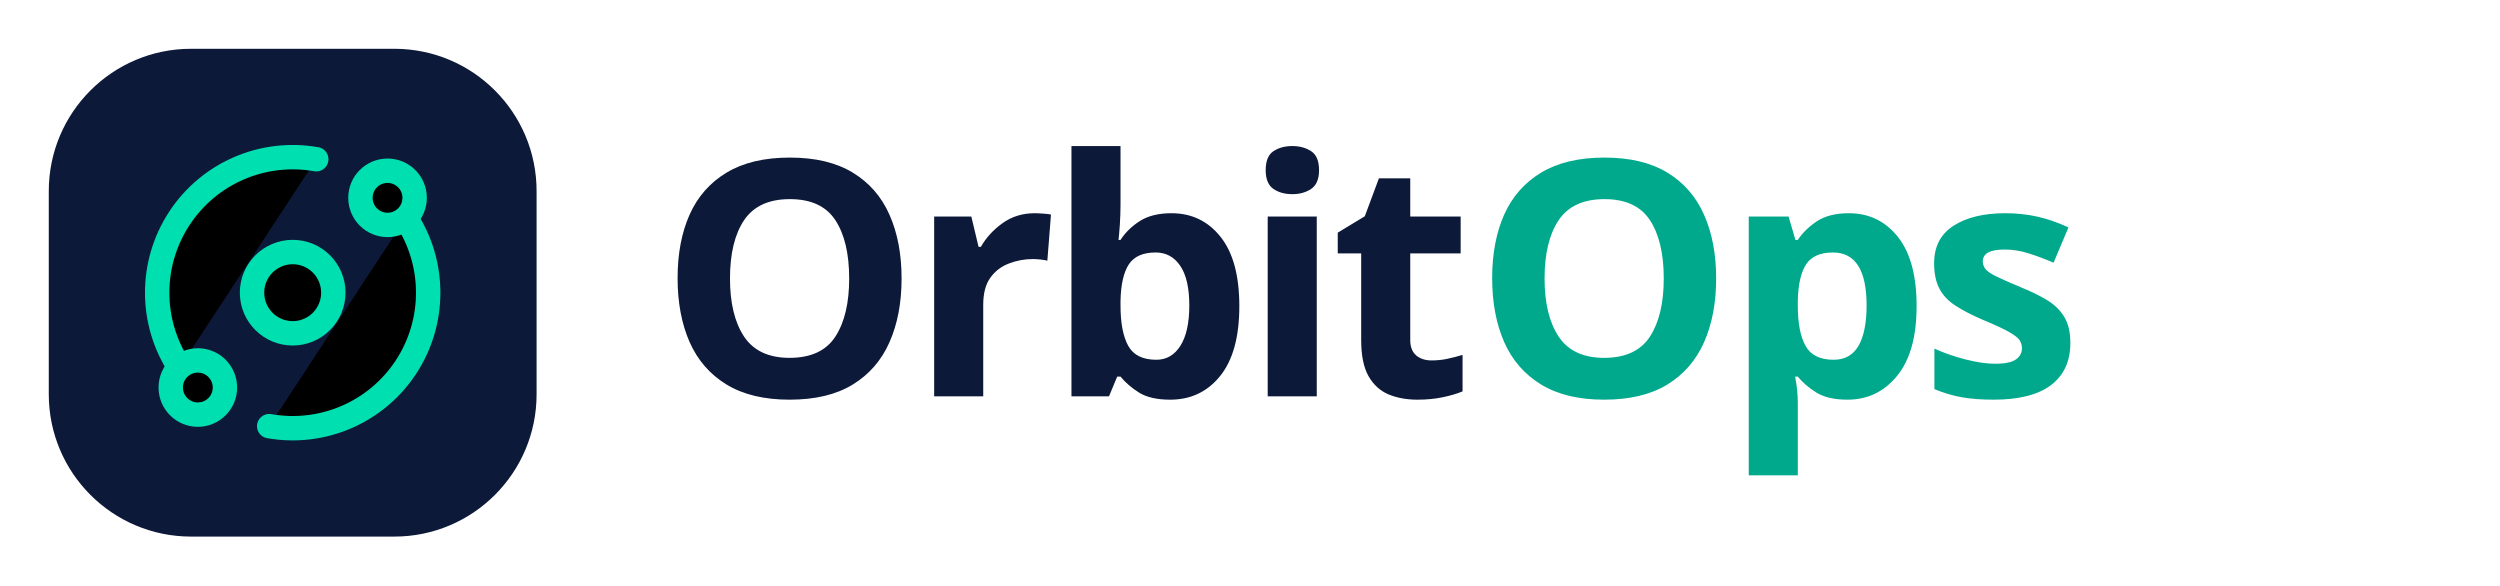
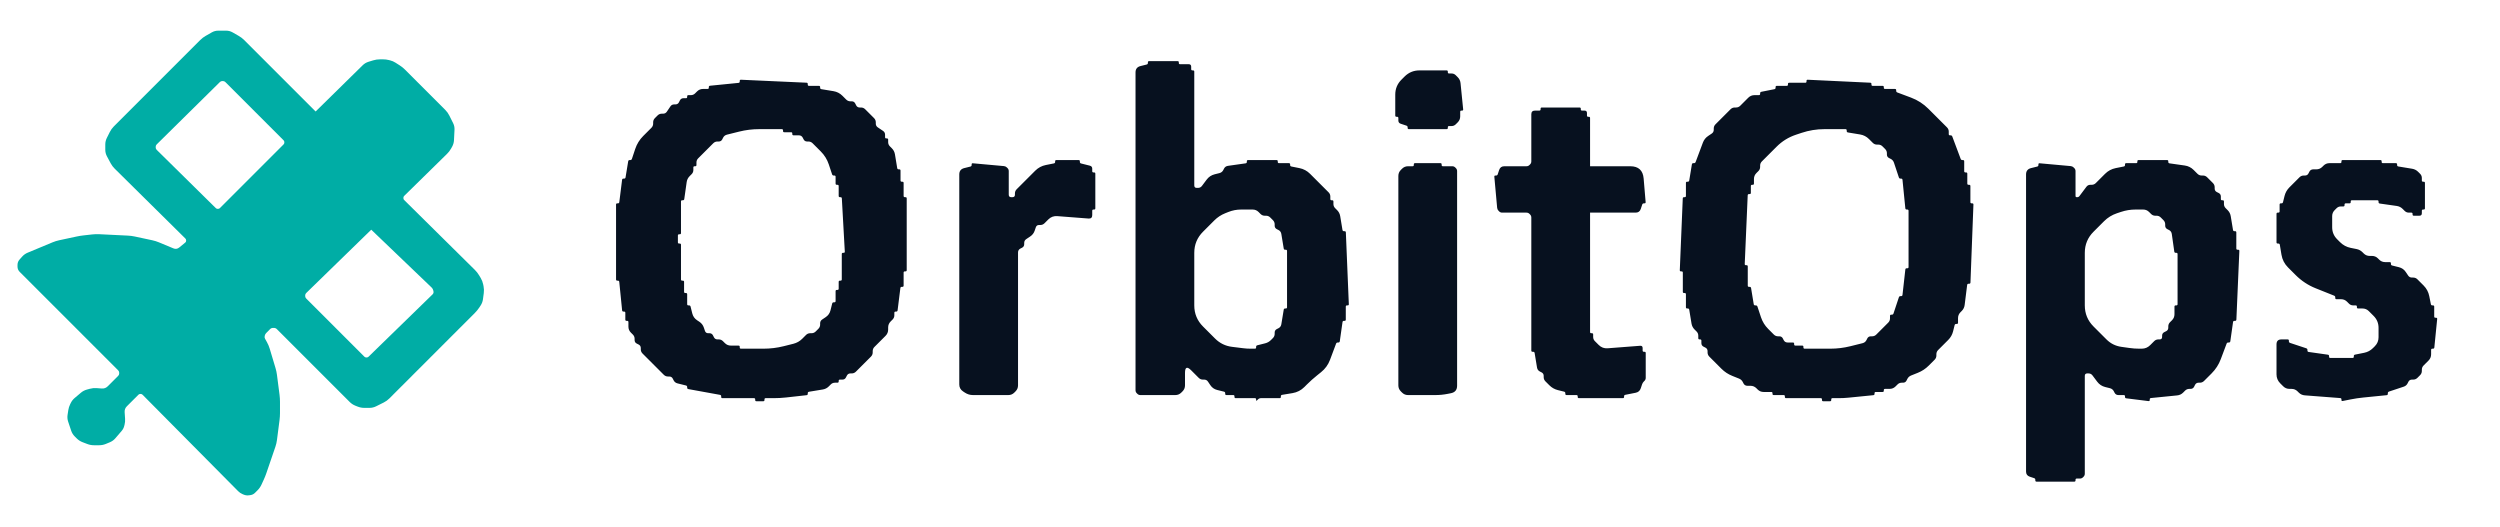
- <svg xmlns="http://www.w3.org/2000/svg" width="410" height="96" viewBox="0 0 410 96">
-   <g transform="translate(8 8) scale(1.666667)">
-     <rect width="48" height="48" rx="14" fill="#0c1939" />
-     <g transform="translate(8 8) scale(1.333333)" stroke="#00dfb0" stroke-width="1.8" stroke-linecap="round" stroke-linejoin="round">
-       <path d="M20.341 6.484A10 10 0 0 1 10.266 21.85" />
-       <path d="M3.659 17.516A10 10 0 0 1 13.74 2.152" />
-       <circle cx="12" cy="12" r="3" />
-       <circle cx="19" cy="5" r="2" />
-       <circle cx="5" cy="19" r="2" />
-     </g>
+ <svg xmlns="http://www.w3.org/2000/svg" width="760" height="160" viewBox="0 0 760 160">
+   <g transform="translate(4 8) scale(.26422)">
+     <path fill="#00ada5" fill-rule="evenodd" d="M228.53 6.98 L228.53 6.98 Q232.00 5.00 236.00 5.00 L245.00 5.00 Q249.00 5.00 252.47 6.98 L259.53 11.02 Q263.00 13.00 265.83 15.83 L348.00 98.00 Q348.00 98.00 348.00 98.00 L402.15 44.80 Q405.00 42.00 408.82 40.82 L414.18 39.18 Q418.00 38.00 422.00 38.00 L425.70 38.00 Q429.00 38.00 432.20 38.80 L433.80 39.20 Q437.00 40.00 439.78 41.77 L444.63 44.85 Q448.00 47.00 450.83 49.83 L497.17 96.17 Q500.00 99.00 501.79 102.58 L506.21 111.42 Q508.00 115.00 507.80 119.00 L507.20 131.00 Q507.00 135.00 505.06 138.50 L503.94 140.50 Q502.00 144.00 499.14 146.80 L449.86 195.16 Q449.00 196.00 449.00 197.20 L449.00 197.80 Q449.00 199.00 449.85 199.84 L531.15 280.19 Q534.00 283.00 536.06 286.43 L537.94 289.57 Q540.00 293.00 540.78 296.92 L541.22 299.08 Q542.00 303.00 541.47 306.96 L540.53 314.04 Q540.00 318.00 537.78 321.33 L536.22 323.67 Q534.00 327.00 531.17 329.83 L432.83 428.17 Q430.00 431.00 426.42 432.79 L417.58 437.21 Q414.00 439.00 410.00 439.00 L404.00 439.00 Q400.00 439.00 396.29 437.51 L393.71 436.49 Q390.00 435.00 387.17 432.17 L303.41 348.41 Q302.00 347.00 300.00 347.00 L299.00 347.00 Q297.00 347.00 295.59 348.41 L291.17 352.83 Q290.00 354.00 289.60 355.60 L289.40 356.40 Q289.00 358.00 289.80 359.44 L292.06 363.50 Q294.00 367.00 295.15 370.83 L301.85 393.17 Q303.00 397.00 303.51 400.97 L306.49 424.03 Q307.00 428.00 307.00 432.00 L307.00 445.00 Q307.00 449.00 306.49 452.97 L303.51 476.03 Q303.00 480.00 301.71 483.78 L291.29 514.22 Q290.00 518.00 288.32 521.63 L285.68 527.37 Q284.00 531.00 281.17 533.83 L278.28 536.72 Q276.00 539.00 272.80 539.40 L271.02 539.62 Q268.00 540.00 265.20 538.80 L263.80 538.20 Q261.00 537.00 258.86 534.84 L148.84 423.85 Q148.00 423.00 146.80 423.00 L146.20 423.00 Q145.00 423.00 144.15 423.85 L130.83 437.17 Q128.00 440.00 128.27 443.99 L128.78 451.71 Q129.00 455.00 128.20 458.20 L127.80 459.80 Q127.00 463.00 124.85 465.50 L117.60 473.96 Q115.00 477.00 111.31 478.54 L106.69 480.46 Q103.00 482.00 99.00 482.00 L93.00 482.00 Q89.00 482.00 85.27 480.56 L79.73 478.44 Q76.00 477.00 73.17 474.17 L70.83 471.83 Q68.00 469.00 66.74 465.21 L63.26 454.79 Q62.00 451.00 62.61 447.05 L63.46 441.54 Q64.00 438.00 65.60 434.80 L66.40 433.20 Q68.00 430.00 70.73 427.69 L77.95 421.58 Q81.00 419.00 84.86 417.95 L88.14 417.05 Q92.00 416.00 95.99 416.28 L102.01 416.72 Q106.00 417.00 108.83 414.17 L120.87 402.13 Q122.00 401.00 122.00 399.40 L122.00 398.60 Q122.00 397.00 120.87 395.87 L7.55 282.55 Q5.00 280.00 5.00 276.40 L5.00 274.60 Q5.00 271.00 7.39 268.31 L10.34 264.99 Q13.00 262.00 16.69 260.46 L45.31 248.54 Q49.00 247.00 52.91 246.16 L73.09 241.84 Q77.00 241.00 80.98 240.56 L91.02 239.44 Q95.00 239.00 99.00 239.19 L132.00 240.81 Q136.00 241.00 139.91 241.84 L160.09 246.16 Q164.00 247.00 167.69 248.54 L184.31 255.46 Q188.00 257.00 191.10 254.47 L198.07 248.76 Q199.00 248.00 199.00 246.80 L199.00 246.20 Q199.00 245.00 198.15 244.16 L116.85 163.81 Q114.00 161.00 112.12 157.47 L107.88 149.53 Q106.00 146.00 106.00 142.00 L106.00 136.00 Q106.00 132.00 107.79 128.42 L111.21 121.58 Q113.00 118.00 115.83 115.17 L215.17 15.83 Q218.00 13.00 221.47 11.02 Z M240.60 63.00 L240.60 63.00 Q239.00 63.00 237.86 64.12 L165.14 135.88 Q164.00 137.00 164.00 138.60 L164.00 139.40 Q164.00 141.00 165.14 142.12 L233.15 209.16 Q234.00 210.00 235.20 210.00 L235.80 210.00 Q237.00 210.00 237.85 209.15 L311.15 135.85 Q312.00 135.00 312.00 133.80 L312.00 133.20 Q312.00 132.00 311.15 131.15 L244.13 64.13 Q243.00 63.00 241.40 63.00 Z M412.00 234.00 L412.00 234.00 Q412.00 234.00 412.00 234.00 L337.15 306.88 Q336.00 308.00 336.00 309.60 L336.00 310.40 Q336.00 312.00 337.13 313.13 L404.15 380.15 Q405.00 381.00 406.20 381.00 L406.80 381.00 Q408.00 381.00 408.86 380.16 L482.54 308.42 Q484.00 307.00 483.60 305.00 L483.40 304.00 Q483.00 302.00 481.53 300.59 Z" />
  </g>
-   <text x="108" y="65" font-family="Manrope" font-size="54" font-weight="750" letter-spacing="-2" fill="#0c1939">Orbit<tspan fill="#00a98c">Ops</tspan>
-   </text>
+   <g transform="translate(176 12) scale(.94)">
+     <path fill="#07111f" fill-rule="evenodd" d="M184.00 7.40 L184.00 7.40 Q184.00 7.00 184.40 7.00 L193.60 7.00 Q194.00 7.00 194.00 7.40 L194.00 7.60 Q194.00 8.00 194.40 8.00 L197.20 8.00 Q198.00 8.00 198.00 8.80 L198.00 9.60 Q198.00 10.00 198.40 10.00 L198.60 10.00 Q199.00 10.00 199.00 10.40 L199.00 47.20 Q199.00 48.00 199.80 48.00 L200.20 48.00 Q201.00 48.00 201.48 47.36 L203.01 45.32 Q204.00 44.00 205.60 43.60 L207.13 43.22 Q208.00 43.00 208.40 42.20 L208.60 41.80 Q209.00 41.00 209.89 40.87 L215.60 40.06 Q216.00 40.00 216.00 39.60 L216.00 39.40 Q216.00 39.00 216.40 39.00 L225.60 39.00 Q226.00 39.00 226.00 39.40 L226.00 39.60 Q226.00 40.00 226.40 40.00 L229.60 40.00 Q230.00 40.00 230.00 40.40 L230.00 40.60 Q230.00 41.00 230.39 41.08 L233.00 41.60 Q235.00 42.00 236.44 43.44 L242.43 49.43 Q243.00 50.00 243.00 50.80 L243.00 51.60 Q243.00 52.00 243.40 52.00 L243.60 52.00 Q244.00 52.00 244.00 52.40 L244.00 53.20 Q244.00 54.00 244.57 54.57 L245.20 55.20 Q246.00 56.00 246.19 57.12 L246.93 61.61 Q247.00 62.00 247.40 62.00 L247.60 62.00 Q248.00 62.00 248.02 62.40 L248.98 85.60 Q249.00 86.00 248.60 86.00 L248.40 86.00 Q248.00 86.00 248.00 86.40 L248.00 90.60 Q248.00 91.00 247.60 91.00 L247.40 91.00 Q247.00 91.00 246.94 91.40 L246.06 97.60 Q246.00 98.00 245.60 98.00 L245.40 98.00 Q245.00 98.00 244.86 98.37 L242.90 103.60 Q242.00 106.00 240.00 107.60 L238.77 108.59 Q237.00 110.00 235.40 111.60 L234.60 112.40 Q233.00 114.00 230.77 114.37 L227.39 114.93 Q227.00 115.00 227.00 115.40 L227.00 115.60 Q227.00 116.00 226.60 116.00 L220.57 116.00 Q220.00 116.00 219.60 116.40 L219.28 116.72 Q219.00 117.00 219.00 116.60 L219.00 116.40 Q219.00 116.00 218.60 116.00 L212.40 116.00 Q212.00 116.00 212.00 115.60 L212.00 115.40 Q212.00 115.00 211.60 115.00 L209.40 115.00 Q209.00 115.00 209.00 114.60 L209.00 114.40 Q209.00 114.00 208.61 113.90 L206.40 113.35 Q205.00 113.00 204.20 111.80 L203.44 110.67 Q203.00 110.00 202.20 110.00 L201.80 110.00 Q201.00 110.00 200.43 109.43 L198.00 107.00 Q196.00 105.00 196.00 107.83 L196.00 111.87 Q196.00 113.00 195.20 113.80 L194.80 114.20 Q194.00 115.00 192.87 115.00 L181.57 115.00 Q181.00 115.00 180.60 114.60 L180.40 114.40 Q180.00 114.00 180.00 113.43 L180.00 10.65 Q180.00 9.00 181.60 8.60 L183.61 8.10 Q184.00 8.00 184.00 7.60 Z M267.00 12.00 L267.00 12.00 Q269.00 10.00 271.83 10.00 L280.60 10.00 Q281.00 10.00 281.00 10.40 L281.00 10.60 Q281.00 11.00 281.40 11.00 L282.20 11.00 Q283.00 11.00 283.57 11.57 L284.20 12.20 Q285.00 13.00 285.11 14.13 L285.96 22.60 Q286.00 23.00 285.60 23.00 L285.40 23.00 Q285.00 23.00 285.00 23.40 L285.00 24.87 Q285.00 26.00 284.20 26.80 L283.57 27.43 Q283.00 28.00 282.20 28.00 L281.40 28.00 Q281.00 28.00 281.00 28.40 L281.00 28.60 Q281.00 29.00 280.60 29.00 L268.40 29.00 Q268.00 29.00 268.00 28.60 L268.00 28.40 Q268.00 28.00 267.62 27.87 L265.76 27.25 Q265.00 27.00 265.00 26.20 L265.00 25.40 Q265.00 25.00 264.60 25.00 L264.40 25.00 Q264.00 25.00 264.00 24.60 L264.00 17.83 Q264.00 15.00 266.00 13.00 Z M52.00 13.40 L52.00 13.40 Q52.00 13.00 52.40 13.02 L73.60 13.98 Q74.00 14.00 74.00 14.40 L74.00 14.60 Q74.00 15.00 74.40 15.00 L77.60 15.00 Q78.00 15.00 78.00 15.40 L78.00 15.60 Q78.00 16.00 78.39 16.07 L82.33 16.72 Q84.00 17.00 85.20 18.20 L86.43 19.43 Q87.00 20.00 87.80 20.00 L88.20 20.00 Q89.00 20.00 89.36 20.72 L89.64 21.28 Q90.00 22.00 90.80 22.00 L91.20 22.00 Q92.00 22.00 92.57 22.57 L95.43 25.43 Q96.00 26.00 96.00 26.80 L96.00 27.20 Q96.00 28.00 96.67 28.44 L98.33 29.56 Q99.00 30.00 99.00 30.80 L99.00 31.60 Q99.00 32.00 99.40 32.00 L99.60 32.00 Q100.00 32.00 100.00 32.40 L100.00 33.20 Q100.00 34.00 100.57 34.57 L101.20 35.20 Q102.00 36.00 102.19 37.12 L102.93 41.61 Q103.00 42.00 103.40 42.00 L103.60 42.00 Q104.00 42.00 104.00 42.40 L104.00 45.60 Q104.00 46.00 104.40 46.00 L104.60 46.00 Q105.00 46.00 105.00 46.40 L105.00 50.60 Q105.00 51.00 105.40 51.00 L105.60 51.00 Q106.00 51.00 106.00 51.40 L106.00 74.60 Q106.00 75.00 105.60 75.00 L105.40 75.00 Q105.00 75.00 105.00 75.40 L105.00 79.60 Q105.00 80.00 104.60 80.00 L104.40 80.00 Q104.00 80.00 103.95 80.40 L103.05 87.60 Q103.00 88.00 102.60 88.00 L102.40 88.00 Q102.00 88.00 102.00 88.40 L102.00 89.20 Q102.00 90.00 101.43 90.57 L100.80 91.20 Q100.00 92.00 100.00 93.13 L100.00 93.80 Q100.00 95.00 99.15 95.85 L95.57 99.43 Q95.00 100.00 95.00 100.80 L95.00 101.20 Q95.00 102.00 94.43 102.57 L89.57 107.43 Q89.00 108.00 88.20 108.00 L87.80 108.00 Q87.00 108.00 86.64 108.72 L86.36 109.28 Q86.00 110.00 85.20 110.00 L84.40 110.00 Q84.00 110.00 84.00 110.40 L84.00 110.60 Q84.00 111.00 83.60 111.00 L82.80 111.00 Q82.00 111.00 81.43 111.57 L80.80 112.20 Q80.00 113.00 78.88 113.19 L74.39 113.93 Q74.00 114.00 74.00 114.40 L74.00 114.60 Q74.00 115.00 73.60 115.04 L66.99 115.78 Q65.00 116.00 63.00 116.00 L60.40 116.00 Q60.00 116.00 60.00 116.40 L60.00 116.60 Q60.00 117.00 59.60 117.00 L57.40 117.00 Q57.00 117.00 57.00 116.60 L57.00 116.40 Q57.00 116.00 56.60 116.00 L46.40 116.00 Q46.00 116.00 46.00 115.60 L46.00 115.40 Q46.00 115.00 45.61 114.93 L35.39 113.07 Q35.00 113.00 35.00 112.60 L35.00 112.40 Q35.00 112.00 34.61 111.90 L31.87 111.22 Q31.00 111.00 30.60 110.20 L30.36 109.72 Q30.00 109.00 29.20 109.00 L28.80 109.00 Q28.00 109.00 27.43 108.43 L20.57 101.57 Q20.00 101.00 20.00 100.20 L20.00 99.80 Q20.00 99.00 19.28 98.64 L18.72 98.36 Q18.00 98.00 18.00 97.20 L18.00 96.80 Q18.00 96.00 17.43 95.43 L16.80 94.80 Q16.00 94.00 16.00 92.87 L16.00 91.40 Q16.00 91.00 15.60 91.00 L15.40 91.00 Q15.00 91.00 15.00 90.60 L15.00 88.40 Q15.00 88.00 14.60 88.00 L14.40 88.00 Q14.00 88.00 13.96 87.60 L13.04 78.40 Q13.00 78.00 12.60 78.00 L12.40 78.00 Q12.00 78.00 12.00 77.60 L12.00 53.40 Q12.00 53.00 12.40 53.00 L12.60 53.00 Q13.00 53.00 13.05 52.60 L13.95 45.40 Q14.00 45.00 14.40 45.00 L14.60 45.00 Q15.00 45.00 15.07 44.61 L15.93 39.39 Q16.00 39.00 16.40 39.00 L16.60 39.00 Q17.00 39.00 17.13 38.62 L18.20 35.40 Q19.00 33.00 20.79 31.21 L23.43 28.57 Q24.00 28.00 24.00 27.20 L24.00 26.80 Q24.00 26.00 24.57 25.43 L25.43 24.57 Q26.00 24.00 26.80 24.00 L27.20 24.00 Q28.00 24.00 28.44 23.33 L29.56 21.67 Q30.00 21.00 30.80 21.00 L31.20 21.00 Q32.00 21.00 32.36 20.28 L32.64 19.72 Q33.00 19.00 33.80 19.00 L34.60 19.00 Q35.00 19.00 35.00 18.60 L35.00 18.40 Q35.00 18.00 35.40 18.00 L36.20 18.00 Q37.00 18.00 37.57 17.43 L38.20 16.80 Q39.00 16.00 40.13 16.00 L41.60 16.00 Q42.00 16.00 42.00 15.60 L42.00 15.40 Q42.00 15.00 42.40 14.96 L51.60 14.04 Q52.00 14.00 52.00 13.60 Z M397.00 13.40 L397.00 13.40 Q397.00 13.00 397.40 13.02 L417.60 13.98 Q418.00 14.00 418.00 14.40 L418.00 14.60 Q418.00 15.00 418.40 15.00 L421.60 15.00 Q422.00 15.00 422.00 15.40 L422.00 15.60 Q422.00 16.00 422.40 16.00 L425.60 16.00 Q426.00 16.00 426.00 16.40 L426.00 16.60 Q426.00 17.00 426.37 17.14 L430.80 18.80 Q434.00 20.00 436.42 22.42 L442.43 28.43 Q443.00 29.00 443.00 29.80 L443.00 30.60 Q443.00 31.00 443.40 31.00 L443.60 31.00 Q444.00 31.00 444.14 31.37 L446.86 38.63 Q447.00 39.00 447.40 39.00 L447.60 39.00 Q448.00 39.00 448.00 39.40 L448.00 42.60 Q448.00 43.00 448.40 43.00 L448.60 43.00 Q449.00 43.00 449.00 43.40 L449.00 46.60 Q449.00 47.00 449.40 47.00 L449.60 47.00 Q450.00 47.00 450.00 47.40 L450.00 52.60 Q450.00 53.00 450.40 53.00 L450.60 53.00 Q451.00 53.00 450.98 53.40 L450.02 78.60 Q450.00 79.00 449.60 79.00 L449.40 79.00 Q449.00 79.00 448.95 79.40 L448.14 85.88 Q448.00 87.00 447.20 87.80 L446.80 88.20 Q446.00 89.00 446.00 90.13 L446.00 91.60 Q446.00 92.00 445.60 92.00 L445.40 92.00 Q445.00 92.00 444.90 92.39 L444.40 94.40 Q444.00 96.00 442.83 97.17 L439.57 100.43 Q439.00 101.00 439.00 101.80 L439.00 102.20 Q439.00 103.00 438.43 103.57 L436.52 105.48 Q435.00 107.00 433.00 107.80 L430.83 108.67 Q430.00 109.00 429.60 109.80 L429.36 110.28 Q429.00 111.00 428.20 111.00 L427.80 111.00 Q427.00 111.00 426.43 111.57 L425.80 112.20 Q425.00 113.00 423.87 113.00 L422.40 113.00 Q422.00 113.00 422.00 113.40 L422.00 113.60 Q422.00 114.00 421.60 114.00 L419.40 114.00 Q419.00 114.00 419.00 114.40 L419.00 114.60 Q419.00 115.00 418.60 115.04 L410.59 115.84 Q409.00 116.00 407.40 116.00 L405.40 116.00 Q405.00 116.00 405.00 116.40 L405.00 116.60 Q405.00 117.00 404.60 117.00 L402.40 117.00 Q402.00 117.00 402.00 116.60 L402.00 116.40 Q402.00 116.00 401.60 116.00 L390.40 116.00 Q390.00 116.00 390.00 115.60 L390.00 115.40 Q390.00 115.00 389.60 115.00 L386.40 115.00 Q386.00 115.00 386.00 114.60 L386.00 114.40 Q386.00 114.00 385.60 114.00 L383.13 114.00 Q382.00 114.00 381.20 113.20 L380.80 112.80 Q380.00 112.00 378.87 112.00 L377.89 112.00 Q377.00 112.00 376.60 111.20 L376.40 110.80 Q376.00 110.00 375.17 109.67 L373.00 108.80 Q371.00 108.00 369.48 106.48 L365.57 102.57 Q365.00 102.00 365.00 101.20 L365.00 100.80 Q365.00 100.00 364.28 99.64 L363.72 99.36 Q363.00 99.00 363.00 98.20 L363.00 97.40 Q363.00 97.00 362.60 97.00 L362.40 97.00 Q362.00 97.00 362.00 96.60 L362.00 95.80 Q362.00 95.00 361.43 94.43 L360.80 93.80 Q360.00 93.00 359.81 91.88 L359.07 87.39 Q359.00 87.00 358.60 87.00 L358.40 87.00 Q358.00 87.00 358.00 86.60 L358.00 82.40 Q358.00 82.00 357.60 82.00 L357.40 82.00 Q357.00 82.00 357.00 81.60 L357.00 75.40 Q357.00 75.00 356.60 75.00 L356.40 75.00 Q356.00 75.00 356.02 74.60 L356.98 51.40 Q357.00 51.00 357.40 51.00 L357.60 51.00 Q358.00 51.00 358.00 50.60 L358.00 46.40 Q358.00 46.00 358.40 46.00 L358.60 46.00 Q359.00 46.00 359.07 45.61 L359.93 40.39 Q360.00 40.00 360.40 40.00 L360.60 40.00 Q361.00 40.00 361.14 39.63 L363.49 33.35 Q364.00 32.00 365.20 31.20 L366.33 30.44 Q367.00 30.00 367.00 29.20 L367.00 28.80 Q367.00 28.00 367.57 27.43 L372.43 22.57 Q373.00 22.00 373.80 22.00 L374.20 22.00 Q375.00 22.00 375.57 21.43 L378.15 18.85 Q379.00 18.00 380.20 18.00 L381.60 18.00 Q382.00 18.00 382.00 17.60 L382.00 17.40 Q382.00 17.00 382.39 16.92 L386.61 16.08 Q387.00 16.00 387.00 15.60 L387.00 15.40 Q387.00 15.00 387.40 15.00 L390.60 15.00 Q391.00 15.00 391.00 14.60 L391.00 14.40 Q391.00 14.00 391.40 14.00 L396.60 14.00 Q397.00 14.00 397.00 13.60 Z M311.00 22.40 L311.00 22.40 Q311.00 22.00 311.40 22.00 L323.60 22.00 Q324.00 22.00 324.00 22.40 L324.00 22.60 Q324.00 23.00 324.40 23.00 L325.20 23.00 Q326.00 23.00 326.00 23.80 L326.00 24.60 Q326.00 25.00 326.40 25.00 L326.60 25.00 Q327.00 25.00 327.00 25.40 L327.00 41.00 Q327.00 41.00 327.00 41.00 L340.00 41.00 Q344.00 41.00 344.33 44.99 L344.97 52.60 Q345.00 53.00 344.60 53.00 L344.40 53.00 Q344.00 53.00 343.87 53.38 L343.40 54.80 Q343.00 56.00 341.74 56.00 L327.00 56.00 Q327.00 56.00 327.00 56.00 L327.00 94.60 Q327.00 95.00 327.40 95.00 L327.60 95.00 Q328.00 95.00 328.00 95.40 L328.00 96.20 Q328.00 97.00 328.57 97.57 L329.80 98.80 Q331.00 100.00 332.69 99.87 L343.20 99.06 Q344.00 99.00 344.00 99.80 L344.00 100.60 Q344.00 101.00 344.40 101.00 L344.60 101.00 Q345.00 101.00 345.00 101.40 L345.00 109.43 Q345.00 110.00 344.60 110.40 L344.40 110.60 Q344.00 111.00 343.82 111.54 L343.40 112.80 Q343.00 114.00 341.76 114.25 L338.39 114.92 Q338.00 115.00 338.00 115.40 L338.00 115.60 Q338.00 116.00 337.60 116.00 L323.40 116.00 Q323.00 116.00 323.00 115.60 L323.00 115.40 Q323.00 115.00 322.60 115.00 L319.40 115.00 Q319.00 115.00 319.00 114.60 L319.00 114.40 Q319.00 114.00 318.61 113.90 L316.60 113.40 Q315.00 113.00 313.83 111.83 L312.57 110.57 Q312.00 110.00 312.00 109.20 L312.00 108.80 Q312.00 108.00 311.28 107.64 L310.80 107.40 Q310.00 107.00 309.85 106.12 L309.07 101.39 Q309.00 101.00 308.60 101.00 L308.40 101.00 Q308.00 101.00 308.00 100.60 L308.00 57.57 Q308.00 57.00 307.60 56.60 L307.40 56.40 Q307.00 56.00 306.43 56.00 L298.57 56.00 Q298.00 56.00 297.60 55.60 L297.40 55.40 Q297.00 55.00 296.95 54.44 L296.04 44.40 Q296.00 44.00 296.40 44.00 L296.60 44.00 Q297.00 44.00 297.13 43.62 L297.60 42.20 Q298.00 41.00 299.26 41.00 L306.43 41.00 Q307.00 41.00 307.40 40.60 L307.60 40.40 Q308.00 40.00 308.00 39.43 L308.00 24.20 Q308.00 23.00 309.20 23.00 L310.60 23.00 Q311.00 23.00 311.00 22.60 Z M58.30 29.00 L58.30 29.00 Q55.00 29.00 51.80 29.80 L47.87 30.78 Q47.00 31.00 46.60 31.80 L46.36 32.28 Q46.00 33.00 45.20 33.00 L44.80 33.00 Q44.00 33.00 43.43 33.57 L38.57 38.43 Q38.00 39.00 38.00 39.80 L38.00 40.60 Q38.00 41.00 37.60 41.00 L37.40 41.00 Q37.00 41.00 37.00 41.40 L37.00 42.20 Q37.00 43.00 36.43 43.57 L35.80 44.20 Q35.00 45.00 34.84 46.12 L34.06 51.60 Q34.00 52.00 33.60 52.00 L33.40 52.00 Q33.00 52.00 33.00 52.40 L33.00 62.60 Q33.00 63.00 32.60 63.00 L32.40 63.00 Q32.00 63.00 32.00 63.40 L32.00 65.60 Q32.00 66.00 32.40 66.00 L32.60 66.00 Q33.00 66.00 33.00 66.40 L33.00 77.60 Q33.00 78.00 33.40 78.00 L33.60 78.00 Q34.00 78.00 34.00 78.40 L34.00 81.60 Q34.00 82.00 34.40 82.00 L34.60 82.00 Q35.00 82.00 35.00 82.40 L35.00 85.60 Q35.00 86.00 35.40 86.00 L35.60 86.00 Q36.00 86.00 36.10 86.39 L36.65 88.60 Q37.00 90.00 38.20 90.80 L38.95 91.30 Q40.00 92.00 40.40 93.20 L40.75 94.24 Q41.00 95.00 41.80 95.00 L42.20 95.00 Q43.00 95.00 43.36 95.72 L43.64 96.28 Q44.00 97.00 44.80 97.00 L45.20 97.00 Q46.00 97.00 46.57 97.57 L47.20 98.20 Q48.00 99.00 49.13 99.00 L51.60 99.00 Q52.00 99.00 52.00 99.40 L52.00 99.60 Q52.00 100.00 52.40 100.00 L59.70 100.00 Q63.00 100.00 66.20 99.20 L69.35 98.41 Q71.00 98.00 72.20 96.80 L73.43 95.57 Q74.00 95.00 74.80 95.00 L75.20 95.00 Q76.00 95.00 76.57 94.43 L77.43 93.57 Q78.00 93.00 78.00 92.20 L78.00 91.80 Q78.00 91.00 78.67 90.56 L79.80 89.80 Q81.00 89.00 81.35 87.60 L81.90 85.39 Q82.00 85.00 82.40 85.00 L82.60 85.00 Q83.00 85.00 83.00 84.60 L83.00 81.40 Q83.00 81.00 83.40 81.00 L83.60 81.00 Q84.00 81.00 84.00 80.60 L84.00 78.40 Q84.00 78.00 84.40 78.00 L84.60 78.00 Q85.00 78.00 85.00 77.60 L85.00 69.40 Q85.00 69.00 85.40 69.00 L85.60 69.00 Q86.00 69.00 85.98 68.60 L85.02 51.40 Q85.00 51.00 84.60 51.00 L84.40 51.00 Q84.00 51.00 84.00 50.60 L84.00 47.40 Q84.00 47.00 83.60 47.00 L83.40 47.00 Q83.00 47.00 83.00 46.60 L83.00 44.40 Q83.00 44.00 82.60 44.00 L82.40 44.00 Q82.00 44.00 81.87 43.62 L80.80 40.40 Q80.00 38.00 78.21 36.21 L75.57 33.57 Q75.00 33.00 74.20 33.00 L73.80 33.00 Q73.00 33.00 72.64 32.28 L72.40 31.80 Q72.00 31.00 71.11 31.00 L69.40 31.00 Q69.00 31.00 69.00 30.60 L69.00 30.40 Q69.00 30.00 68.60 30.00 L66.40 30.00 Q66.00 30.00 66.00 29.60 L66.00 29.40 Q66.00 29.00 65.60 29.00 Z M402.79 29.00 L402.79 29.00 Q399.00 29.00 395.40 30.20 L393.60 30.80 Q390.00 32.00 387.32 34.68 L382.57 39.43 Q382.00 40.00 382.00 40.80 L382.00 41.20 Q382.00 42.00 381.43 42.57 L380.80 43.20 Q380.00 44.00 380.00 45.13 L380.00 46.60 Q380.00 47.00 379.60 47.00 L379.40 47.00 Q379.00 47.00 379.00 47.40 L379.00 49.60 Q379.00 50.00 378.60 50.00 L378.40 50.00 Q378.00 50.00 377.98 50.40 L377.02 72.60 Q377.00 73.00 377.40 73.00 L377.60 73.00 Q378.00 73.00 378.00 73.40 L378.00 79.60 Q378.00 80.00 378.40 80.00 L378.60 80.00 Q379.00 80.00 379.07 80.39 L379.93 85.61 Q380.00 86.00 380.40 86.00 L380.60 86.00 Q381.00 86.00 381.13 86.38 L382.28 89.85 Q383.00 92.00 384.60 93.60 L386.43 95.43 Q387.00 96.00 387.80 96.00 L388.20 96.00 Q389.00 96.00 389.36 96.72 L389.60 97.20 Q390.00 98.00 390.89 98.00 L392.60 98.00 Q393.00 98.00 393.00 98.40 L393.00 98.60 Q393.00 99.00 393.40 99.00 L395.60 99.00 Q396.00 99.00 396.00 99.40 L396.00 99.60 Q396.00 100.00 396.40 100.00 L404.70 100.00 Q408.00 100.00 411.20 99.20 L415.13 98.22 Q416.00 98.00 416.40 97.20 L416.64 96.72 Q417.00 96.00 417.80 96.00 L418.20 96.00 Q419.00 96.00 419.57 95.43 L423.43 91.57 Q424.00 91.00 424.00 90.20 L424.00 89.40 Q424.00 89.00 424.40 89.00 L424.60 89.00 Q425.00 89.00 425.13 88.62 L426.87 83.38 Q427.00 83.00 427.40 83.00 L427.60 83.00 Q428.00 83.00 428.04 82.60 L428.96 74.40 Q429.00 74.00 429.40 74.00 L429.60 74.00 Q430.00 74.00 430.00 73.60 L430.00 55.40 Q430.00 55.00 429.60 55.00 L429.40 55.00 Q429.00 55.00 428.96 54.60 L428.04 45.40 Q428.00 45.00 427.60 45.00 L427.40 45.00 Q427.00 45.00 426.87 44.62 L425.28 39.85 Q425.00 39.00 424.20 38.60 L423.72 38.36 Q423.00 38.00 423.00 37.20 L423.00 36.80 Q423.00 36.00 422.43 35.43 L421.57 34.57 Q421.00 34.00 420.20 34.00 L419.80 34.00 Q419.00 34.00 418.43 33.43 L417.20 32.20 Q416.00 31.00 414.33 30.72 L410.39 30.07 Q410.00 30.00 410.00 29.60 L410.00 29.40 Q410.00 29.00 409.60 29.00 Z M154.00 39.40 L154.00 39.40 Q154.00 39.00 154.40 39.00 L161.60 39.00 Q162.00 39.00 162.00 39.40 L162.00 39.60 Q162.00 40.00 162.39 40.10 L165.22 40.81 Q166.00 41.00 166.00 41.80 L166.00 42.60 Q166.00 43.00 166.40 43.00 L166.60 43.00 Q167.00 43.00 167.00 43.40 L167.00 54.60 Q167.00 55.00 166.60 55.00 L166.40 55.00 Q166.00 55.00 166.00 55.40 L166.00 56.80 Q166.00 58.00 164.80 57.91 L154.69 57.13 Q153.00 57.00 151.80 58.20 L150.57 59.43 Q150.00 60.00 149.20 60.00 L148.80 60.00 Q148.00 60.00 147.75 60.76 L147.40 61.80 Q147.00 63.00 145.95 63.70 L144.67 64.56 Q144.00 65.00 144.00 65.80 L144.00 66.20 Q144.00 67.00 143.28 67.36 L142.80 67.60 Q142.00 68.00 142.00 68.89 L142.00 111.87 Q142.00 113.00 141.20 113.80 L140.80 114.20 Q140.00 115.00 138.87 115.00 L127.44 115.00 Q126.00 115.00 124.80 114.20 L124.20 113.80 Q123.00 113.00 123.00 111.56 L123.00 43.65 Q123.00 42.00 124.60 41.60 L126.61 41.10 Q127.00 41.00 127.00 40.60 L127.00 40.40 Q127.00 40.00 127.40 40.04 L137.44 40.95 Q138.00 41.00 138.40 41.40 L138.60 41.60 Q139.00 42.00 139.00 42.57 L139.00 50.20 Q139.00 51.00 139.80 51.00 L140.20 51.00 Q141.00 51.00 141.00 50.20 L141.00 49.80 Q141.00 49.00 141.57 48.43 L147.56 42.44 Q149.00 41.00 151.00 40.60 L153.61 40.08 Q154.00 40.00 154.00 39.60 Z M504.00 39.40 L504.00 39.40 Q504.00 39.00 504.40 39.00 L513.60 39.00 Q514.00 39.00 514.00 39.40 L514.00 39.60 Q514.00 40.00 514.40 40.06 L519.32 40.76 Q521.00 41.00 522.20 42.20 L523.43 43.43 Q524.00 44.00 524.80 44.00 L525.20 44.00 Q526.00 44.00 526.57 44.57 L528.43 46.43 Q529.00 47.00 529.00 47.80 L529.00 48.20 Q529.00 49.00 529.72 49.36 L530.28 49.64 Q531.00 50.00 531.00 50.80 L531.00 51.60 Q531.00 52.00 531.40 52.00 L531.60 52.00 Q532.00 52.00 532.00 52.40 L532.00 53.20 Q532.00 54.00 532.57 54.57 L533.20 55.20 Q534.00 56.00 534.19 57.12 L534.93 61.61 Q535.00 62.00 535.40 62.00 L535.60 62.00 Q536.00 62.00 536.00 62.40 L536.00 67.60 Q536.00 68.00 536.40 68.00 L536.60 68.00 Q537.00 68.00 536.98 68.40 L536.02 90.60 Q536.00 91.00 535.60 91.00 L535.40 91.00 Q535.00 91.00 534.94 91.40 L534.06 97.60 Q534.00 98.00 533.60 98.00 L533.40 98.00 Q533.00 98.00 532.86 98.37 L530.99 103.35 Q530.00 106.00 528.00 108.00 L525.57 110.43 Q525.00 111.00 524.20 111.00 L523.80 111.00 Q523.00 111.00 522.64 111.72 L522.36 112.28 Q522.00 113.00 521.20 113.00 L520.80 113.00 Q520.00 113.00 519.43 113.57 L518.80 114.20 Q518.00 115.00 516.87 115.11 L508.40 115.96 Q508.00 116.00 508.00 116.40 L508.00 116.60 Q508.00 117.00 507.60 116.95 L500.40 116.05 Q500.00 116.00 500.00 115.60 L500.00 115.40 Q500.00 115.00 499.60 115.00 L497.89 115.00 Q497.00 115.00 496.60 114.20 L496.40 113.80 Q496.00 113.00 495.13 112.78 L493.60 112.40 Q492.00 112.00 491.01 110.68 L489.48 108.64 Q489.00 108.00 488.20 108.00 L487.80 108.00 Q487.00 108.00 487.00 108.80 L487.00 127.00 Q487.00 131.00 487.00 135.00 L487.00 140.43 Q487.00 141.00 486.60 141.40 L486.40 141.60 Q486.00 142.00 485.43 142.00 L484.40 142.00 Q484.00 142.00 484.00 142.40 L484.00 142.60 Q484.00 143.00 483.60 143.00 L471.40 143.00 Q471.00 143.00 471.00 142.60 L471.00 142.40 Q471.00 142.00 470.62 141.87 L469.20 141.40 Q468.00 141.00 468.00 139.74 L468.00 43.65 Q468.00 42.00 469.60 41.60 L471.61 41.10 Q472.00 41.00 472.00 40.60 L472.00 40.40 Q472.00 40.00 472.40 40.04 L482.44 40.95 Q483.00 41.00 483.40 41.40 L483.60 41.60 Q484.00 42.00 484.00 42.57 L484.00 50.60 Q484.00 51.00 484.40 51.00 L484.60 51.00 Q485.00 51.00 485.24 50.68 L487.52 47.64 Q488.00 47.00 488.80 47.00 L489.20 47.00 Q490.00 47.00 490.57 46.43 L493.56 43.44 Q495.00 42.00 497.00 41.60 L499.61 41.08 Q500.00 41.00 500.00 40.60 L500.00 40.40 Q500.00 40.00 500.40 40.00 L503.60 40.00 Q504.00 40.00 504.00 39.60 Z M570.00 39.40 L570.00 39.40 Q570.00 39.00 570.40 39.00 L582.60 39.00 Q583.00 39.00 583.00 39.40 L583.00 39.60 Q583.00 40.00 583.40 40.00 L587.60 40.00 Q588.00 40.00 588.00 40.40 L588.00 40.60 Q588.00 41.00 588.39 41.07 L592.88 41.81 Q594.00 42.00 594.80 42.80 L595.43 43.43 Q596.00 44.00 596.00 44.80 L596.00 45.60 Q596.00 46.00 596.40 46.00 L596.60 46.00 Q597.00 46.00 597.00 46.40 L597.00 54.60 Q597.00 55.00 596.60 55.00 L596.40 55.00 Q596.00 55.00 596.00 55.40 L596.00 56.20 Q596.00 57.00 595.20 57.00 L593.40 57.00 Q593.00 57.00 593.00 56.60 L593.00 56.40 Q593.00 56.00 592.60 56.00 L591.80 56.00 Q591.00 56.00 590.43 55.43 L589.80 54.80 Q589.00 54.00 587.88 53.84 L582.40 53.06 Q582.00 53.00 582.00 52.60 L582.00 52.40 Q582.00 52.00 581.60 52.00 L573.40 52.00 Q573.00 52.00 573.00 52.40 L573.00 52.60 Q573.00 53.00 572.60 53.00 L571.40 53.00 Q571.00 53.00 571.00 53.40 L571.00 53.60 Q571.00 54.00 570.60 54.00 L569.80 54.00 Q569.00 54.00 568.43 54.57 L567.80 55.20 Q567.00 56.00 567.00 57.13 L567.00 60.74 Q567.00 63.00 568.60 64.60 L569.56 65.56 Q571.00 67.00 573.00 67.40 L574.89 67.78 Q576.00 68.00 576.80 68.80 L577.20 69.20 Q578.00 70.00 579.13 70.00 L579.87 70.00 Q581.00 70.00 581.80 70.80 L582.20 71.20 Q583.00 72.00 584.13 72.00 L585.60 72.00 Q586.00 72.00 586.00 72.40 L586.00 72.60 Q586.00 73.00 586.39 73.10 L588.60 73.65 Q590.00 74.00 590.80 75.20 L591.56 76.33 Q592.00 77.00 592.80 77.00 L593.20 77.00 Q594.00 77.00 594.57 77.57 L596.56 79.56 Q598.00 81.00 598.40 83.00 L598.92 85.61 Q599.00 86.00 599.40 86.00 L599.60 86.00 Q600.00 86.00 600.00 86.40 L600.00 89.60 Q600.00 90.00 600.40 90.00 L600.60 90.00 Q601.00 90.00 600.96 90.40 L600.04 99.60 Q600.00 100.00 599.60 100.00 L599.40 100.00 Q599.00 100.00 599.00 100.40 L599.00 101.80 Q599.00 103.00 598.15 103.85 L596.57 105.43 Q596.00 106.00 596.00 106.80 L596.00 107.20 Q596.00 108.00 595.43 108.57 L594.57 109.43 Q594.00 110.00 593.20 110.00 L592.80 110.00 Q592.00 110.00 591.64 110.72 L591.40 111.20 Q591.00 112.00 590.15 112.28 L585.38 113.87 Q585.00 114.00 585.00 114.40 L585.00 114.60 Q585.00 115.00 584.60 115.04 L577.03 115.80 Q575.00 116.00 573.00 116.40 L570.39 116.92 Q570.00 117.00 570.00 116.60 L570.00 116.40 Q570.00 116.00 569.60 115.97 L558.13 115.09 Q557.00 115.00 556.20 114.20 L555.80 113.80 Q555.00 113.00 553.87 113.00 L553.20 113.00 Q552.00 113.00 551.15 112.15 L550.20 111.20 Q549.00 110.00 549.00 108.30 L549.00 98.60 Q549.00 97.00 550.60 97.00 L552.60 97.00 Q553.00 97.00 553.00 97.40 L553.00 97.60 Q553.00 98.00 553.38 98.13 L558.62 99.87 Q559.00 100.00 559.00 100.40 L559.00 100.60 Q559.00 101.00 559.40 101.06 L565.60 101.94 Q566.00 102.00 566.00 102.40 L566.00 102.60 Q566.00 103.00 566.40 103.00 L573.60 103.00 Q574.00 103.00 574.00 102.60 L574.00 102.40 Q574.00 102.00 574.39 101.92 L577.34 101.33 Q579.00 101.00 580.20 99.80 L580.80 99.20 Q582.00 98.00 582.00 96.30 L582.00 93.26 Q582.00 91.00 580.40 89.40 L578.85 87.85 Q578.00 87.00 576.80 87.00 L575.40 87.00 Q575.00 87.00 575.00 86.60 L575.00 86.40 Q575.00 86.00 574.60 86.00 L573.80 86.00 Q573.00 86.00 572.43 85.43 L571.80 84.80 Q571.00 84.00 569.87 84.00 L568.40 84.00 Q568.00 84.00 568.00 83.60 L568.00 83.40 Q568.00 83.00 567.63 82.85 L561.68 80.47 Q558.00 79.00 555.20 76.20 L552.72 73.72 Q551.00 72.00 550.60 69.60 L550.07 66.39 Q550.00 66.00 549.60 66.00 L549.40 66.00 Q549.00 66.00 549.00 65.60 L549.00 56.40 Q549.00 56.00 549.40 56.00 L549.60 56.00 Q550.00 56.00 550.00 55.60 L550.00 53.40 Q550.00 53.00 550.40 53.00 L550.60 53.00 Q551.00 53.00 551.10 52.61 L551.60 50.60 Q552.00 49.00 553.17 47.83 L556.43 44.57 Q557.00 44.00 557.80 44.00 L558.20 44.00 Q559.00 44.00 559.36 43.28 L559.60 42.80 Q560.00 42.00 560.89 42.00 L561.87 42.00 Q563.00 42.00 563.80 41.20 L564.20 40.80 Q565.00 40.00 566.13 40.00 L569.60 40.00 Q570.00 40.00 570.00 39.60 Z M270.00 40.40 L270.00 40.40 Q270.00 40.00 270.40 40.00 L278.60 40.00 Q279.00 40.00 279.00 40.40 L279.00 40.60 Q279.00 41.00 279.40 41.00 L282.43 41.00 Q283.00 41.00 283.40 41.40 L283.60 41.60 Q284.00 42.00 284.00 42.57 L284.00 111.96 Q284.00 114.00 282.00 114.40 L281.00 114.60 Q279.00 115.00 276.96 115.00 L268.13 115.00 Q267.00 115.00 266.20 114.20 L265.80 113.80 Q265.00 113.00 265.00 111.87 L265.00 44.13 Q265.00 43.00 265.80 42.20 L266.20 41.80 Q267.00 41.00 268.13 41.00 L269.60 41.00 Q270.00 41.00 270.00 40.60 Z M214.15 55.00 L214.15 55.00 Q212.00 55.00 210.00 55.80 L209.00 56.20 Q207.00 57.00 205.48 58.52 L201.83 62.17 Q199.00 65.00 199.00 69.00 L199.00 86.00 Q199.00 90.00 201.83 92.83 L205.72 96.72 Q208.00 99.00 211.20 99.40 L214.81 99.85 Q216.00 100.00 217.20 100.00 L218.60 100.00 Q219.00 100.00 219.00 99.60 L219.00 99.40 Q219.00 99.00 219.39 98.90 L221.90 98.27 Q223.00 98.00 223.80 97.20 L224.43 96.57 Q225.00 96.00 225.00 95.20 L225.00 94.80 Q225.00 94.00 225.72 93.64 L226.20 93.40 Q227.00 93.00 227.15 92.12 L227.93 87.39 Q228.00 87.00 228.40 87.00 L228.60 87.00 Q229.00 87.00 229.00 86.60 L229.00 68.40 Q229.00 68.00 228.60 68.00 L228.40 68.00 Q228.00 68.00 227.93 67.61 L227.15 62.88 Q227.00 62.00 226.20 61.60 L225.72 61.36 Q225.00 61.00 225.00 60.20 L225.00 59.80 Q225.00 59.00 224.43 58.43 L223.57 57.57 Q223.00 57.00 222.20 57.00 L221.80 57.00 Q221.00 57.00 220.43 56.43 L219.80 55.80 Q219.00 55.00 217.87 55.00 Z M503.40 55.00 L503.40 55.00 Q501.00 55.00 498.72 55.76 L497.40 56.20 Q495.00 57.00 493.21 58.79 L489.83 62.17 Q487.00 65.00 487.00 69.00 L487.00 86.00 Q487.00 90.00 489.83 92.83 L494.00 97.00 Q496.00 99.00 498.80 99.40 L501.42 99.77 Q503.00 100.00 504.60 100.00 L505.40 100.00 Q507.00 100.00 508.13 98.87 L509.43 97.57 Q510.00 97.00 510.80 97.00 L511.20 97.00 Q512.00 97.00 512.00 96.20 L512.00 95.80 Q512.00 95.00 512.72 94.64 L513.28 94.36 Q514.00 94.00 514.00 93.20 L514.00 92.80 Q514.00 92.00 514.57 91.43 L515.20 90.80 Q516.00 90.00 516.00 88.87 L516.00 86.40 Q516.00 86.00 516.40 86.00 L516.60 86.00 Q517.00 86.00 517.00 85.60 L517.00 69.40 Q517.00 69.00 516.60 69.00 L516.40 69.00 Q516.00 69.00 515.94 68.60 L515.13 62.89 Q515.00 62.00 514.20 61.60 L513.72 61.36 Q513.00 61.00 513.00 60.20 L513.00 59.80 Q513.00 59.00 512.43 58.43 L511.57 57.57 Q511.00 57.00 510.20 57.00 L509.80 57.00 Q509.00 57.00 508.43 56.43 L507.80 55.80 Q507.00 55.00 505.87 55.00 Z" />
+   </g>
</svg>
